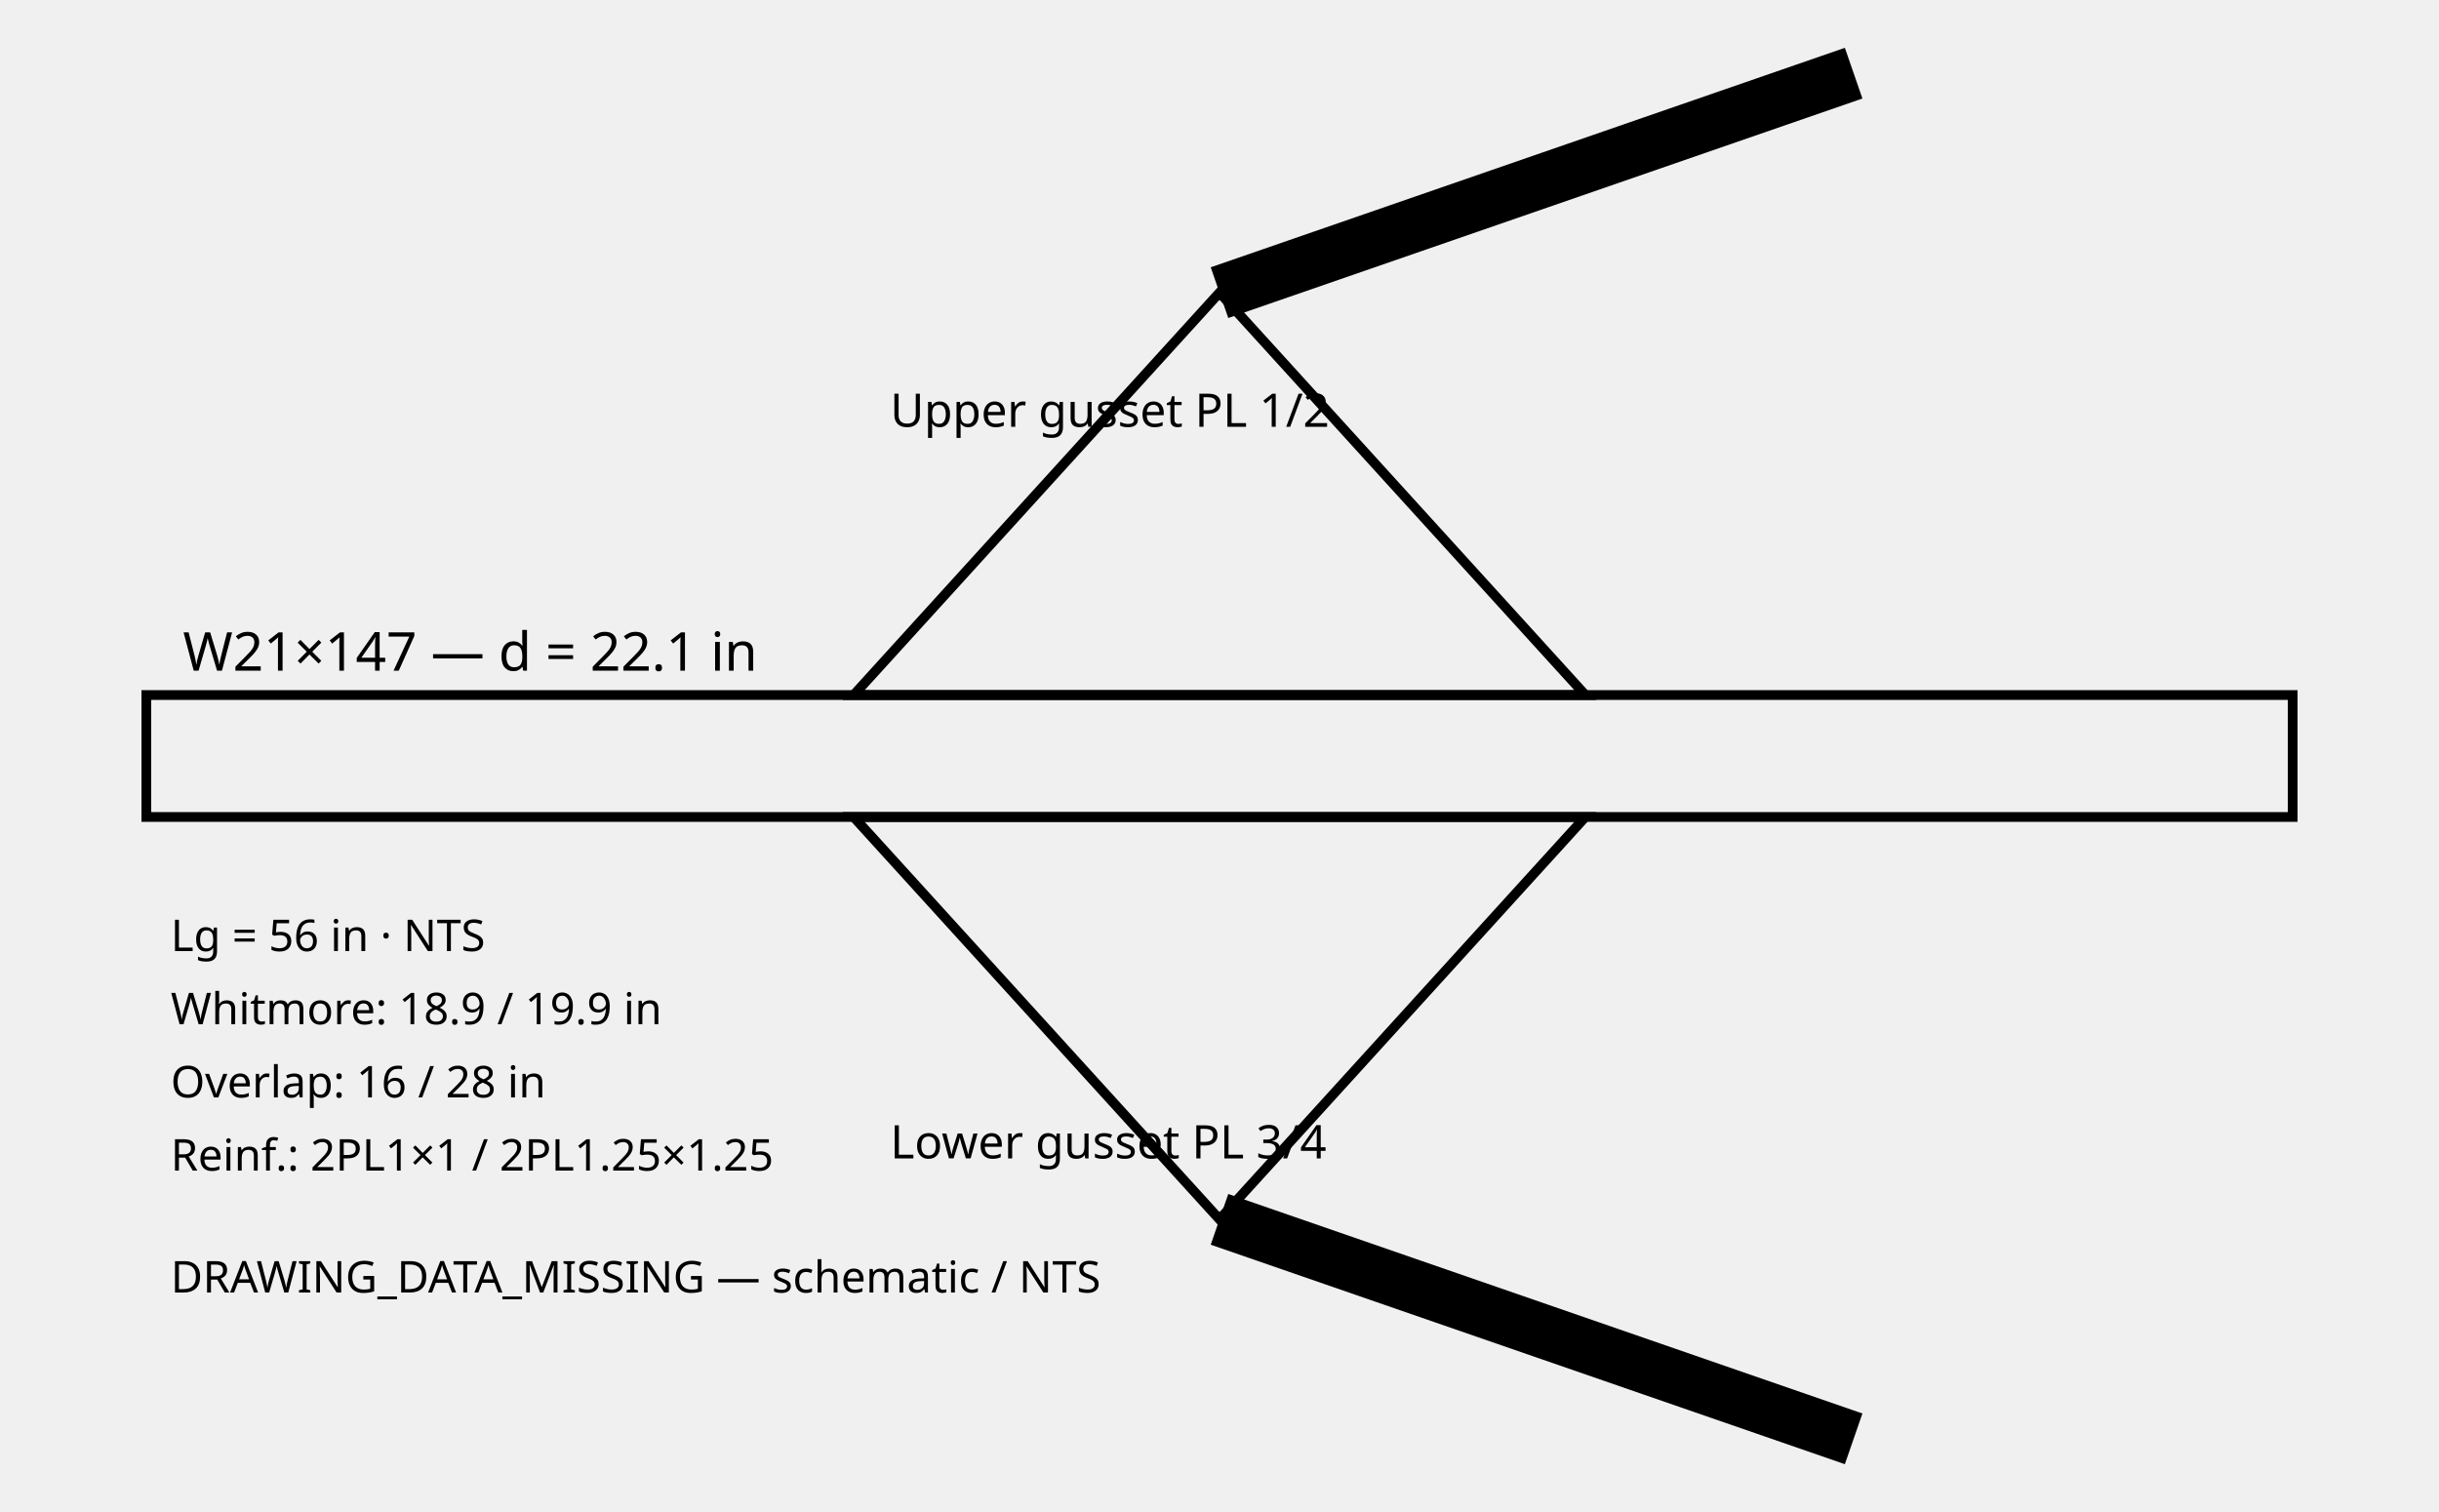
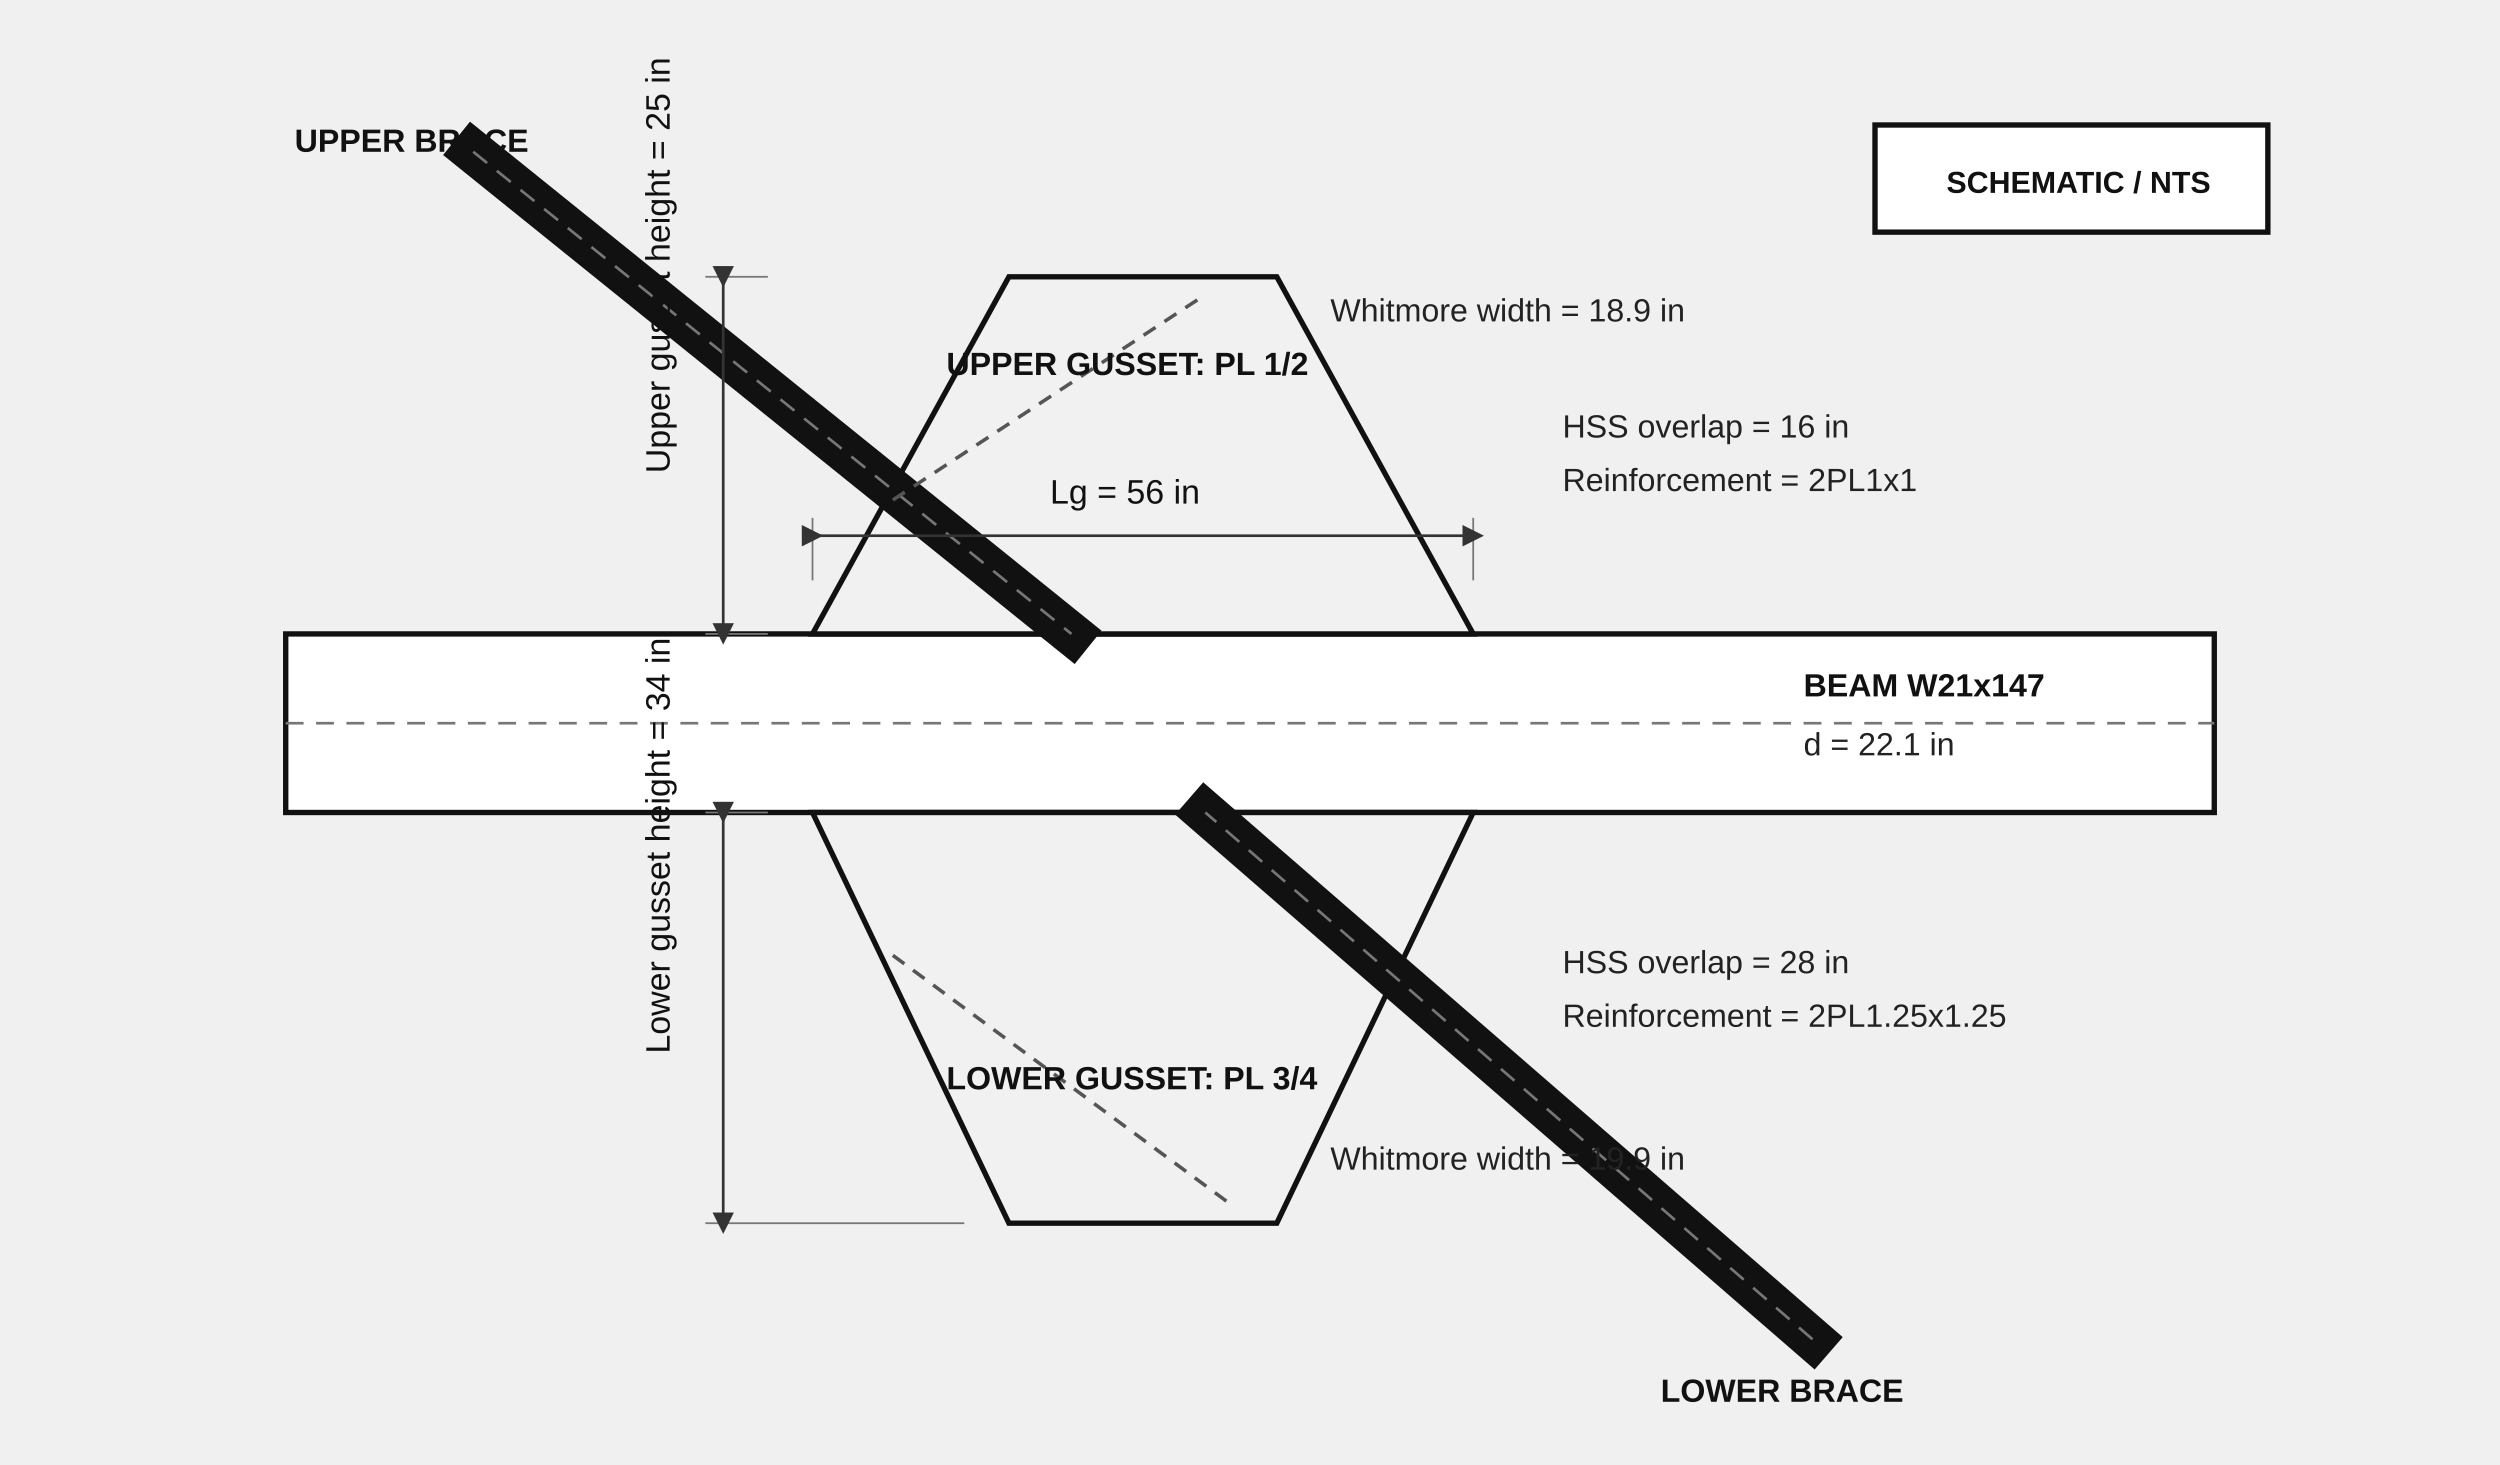
- <svg xmlns="http://www.w3.org/2000/svg" width="1000" height="620" viewBox="0 0 1000 620">
-   <rect x="60" y="285" width="880" height="50" fill="none" stroke="black" stroke-width="4" />
-   <text x="75" y="275" font-family="sans-serif" font-size="22">W21×147 — d = 22.1 in</text>
-   <polygon points="350,285 500,120 650,285" fill="none" stroke="black" stroke-width="4" />
-   <polygon points="350,335 500,500 650,335" fill="none" stroke="black" stroke-width="4" />
-   <line x1="500" y1="120" x2="760" y2="30" stroke="black" stroke-width="22" />
-   <line x1="500" y1="500" x2="760" y2="590" stroke="black" stroke-width="22" />
-   <text x="365" y="175" font-family="sans-serif" font-size="19">Upper gusset PL 1/2</text>
-   <text x="365" y="475" font-family="sans-serif" font-size="19">Lower gusset PL 3/4</text>
-   <text x="70" y="390" font-family="sans-serif" font-size="18">Lg = 56 in · NTS</text>
-   <text x="70" y="420" font-family="sans-serif" font-size="18">Whitmore: 18.9 / 19.9 in</text>
-   <text x="70" y="450" font-family="sans-serif" font-size="18">Overlap: 16 / 28 in</text>
-   <text x="70" y="480" font-family="sans-serif" font-size="18">Reinf.: 2PL1×1 / 2PL1.25×1.25</text>
-   <text x="70" y="530" font-family="sans-serif" font-size="18">DRAWING_DATA_MISSING — schematic / NTS</text>
+ <svg xmlns="http://www.w3.org/2000/svg" width="1400" height="820" viewBox="0 0 1400 820">
+   <defs>
+     <marker id="arrow" markerWidth="8" markerHeight="8" refX="4" refY="4" orient="auto">
+       <path d="M8,4 L0,0 L0,8 z" fill="#333" />
+     </marker>
+     <style>.outline{stroke:#111;stroke-width:3;fill:#fff}.member{stroke:#111;stroke-width:24;fill:none;stroke-linecap:square}.plate{stroke:#111;stroke-width:3;fill:#f1f1f1}.center{stroke:#777;stroke-width:1.5;stroke-dasharray:10 7;fill:none}.whitmore{stroke:#555;stroke-width:2;stroke-dasharray:8 6;fill:none}.dim{stroke:#333;stroke-width:1.5;fill:none;marker-start:url(#arrow);marker-end:url(#arrow)}.ext{stroke:#777;stroke-width:1}.txt{font:22px Arial,sans-serif;fill:#111}.small{font:18px Arial,sans-serif;fill:#222}.dimtxt{font:19px Arial,sans-serif;fill:#111}.tag{font:bold 18px Arial,sans-serif;fill:#111}.warn{font:bold 17px Arial,sans-serif;fill:#111}</style>
+   </defs>
+   <rect x="160" y="355" width="1080" height="100" class="outline" />
+   <line x1="160" y1="405" x2="1240" y2="405" class="center" />
+   <text x="1010" y="390" class="tag">BEAM W21x147</text>
+   <text x="1010" y="423" class="small">d = 22.1 in</text>
+   <polygon points="455,355 565,155 715,155 825,355" class="plate" />
+   <polygon points="455,455 565,685 715,685 825,455" class="plate" />
+   <line x1="265" y1="85" x2="600" y2="355" class="member" />
+   <line x1="1015" y1="750" x2="675" y2="455" class="member" />
+   <line x1="265" y1="85" x2="600" y2="355" class="center" />
+   <line x1="1015" y1="750" x2="675" y2="455" class="center" />
+   <text x="165" y="85" class="tag">UPPER BRACE</text>
+   <text x="930" y="785" class="tag">LOWER BRACE</text>
+   <line x1="500" y1="280" x2="675" y2="165" class="whitmore" />
+   <line x1="500" y1="535" x2="690" y2="675" class="whitmore" />
+   <text x="745" y="180" class="small">Whitmore width = 18.9 in</text>
+   <text x="745" y="655" class="small">Whitmore width = 19.9 in</text>
+   <line x1="455" y1="325" x2="455" y2="290" class="ext" />
+   <line x1="825" y1="325" x2="825" y2="290" class="ext" />
+   <line x1="455" y1="300" x2="825" y2="300" class="dim" />
+   <text x="588" y="282" class="dimtxt">Lg = 56 in</text>
+   <line x1="430" y1="155" x2="395" y2="155" class="ext" />
+   <line x1="430" y1="355" x2="395" y2="355" class="ext" />
+   <line x1="405" y1="155" x2="405" y2="355" class="dim" />
+   <text x="375" y="265" transform="rotate(-90 375 265)" class="dimtxt">Upper gusset height = 25 in</text>
+   <line x1="430" y1="455" x2="395" y2="455" class="ext" />
+   <line x1="540" y1="685" x2="395" y2="685" class="ext" />
+   <line x1="405" y1="455" x2="405" y2="685" class="dim" />
+   <text x="375" y="590" transform="rotate(-90 375 590)" class="dimtxt">Lower gusset height = 34 in</text>
+   <text x="530" y="210" class="tag">UPPER GUSSET: PL 1/2</text>
+   <text x="530" y="610" class="tag">LOWER GUSSET: PL 3/4</text>
+   <text x="875" y="245" class="small">HSS overlap = 16 in</text>
+   <text x="875" y="275" class="small">Reinforcement = 2PL1x1</text>
+   <text x="875" y="545" class="small">HSS overlap = 28 in</text>
+   <text x="875" y="575" class="small">Reinforcement = 2PL1.25x1.25</text>
+   <rect x="1050" y="70" width="220" height="60" class="outline" />
+   <text x="1090" y="108" class="warn">SCHEMATIC / NTS</text>
</svg>
